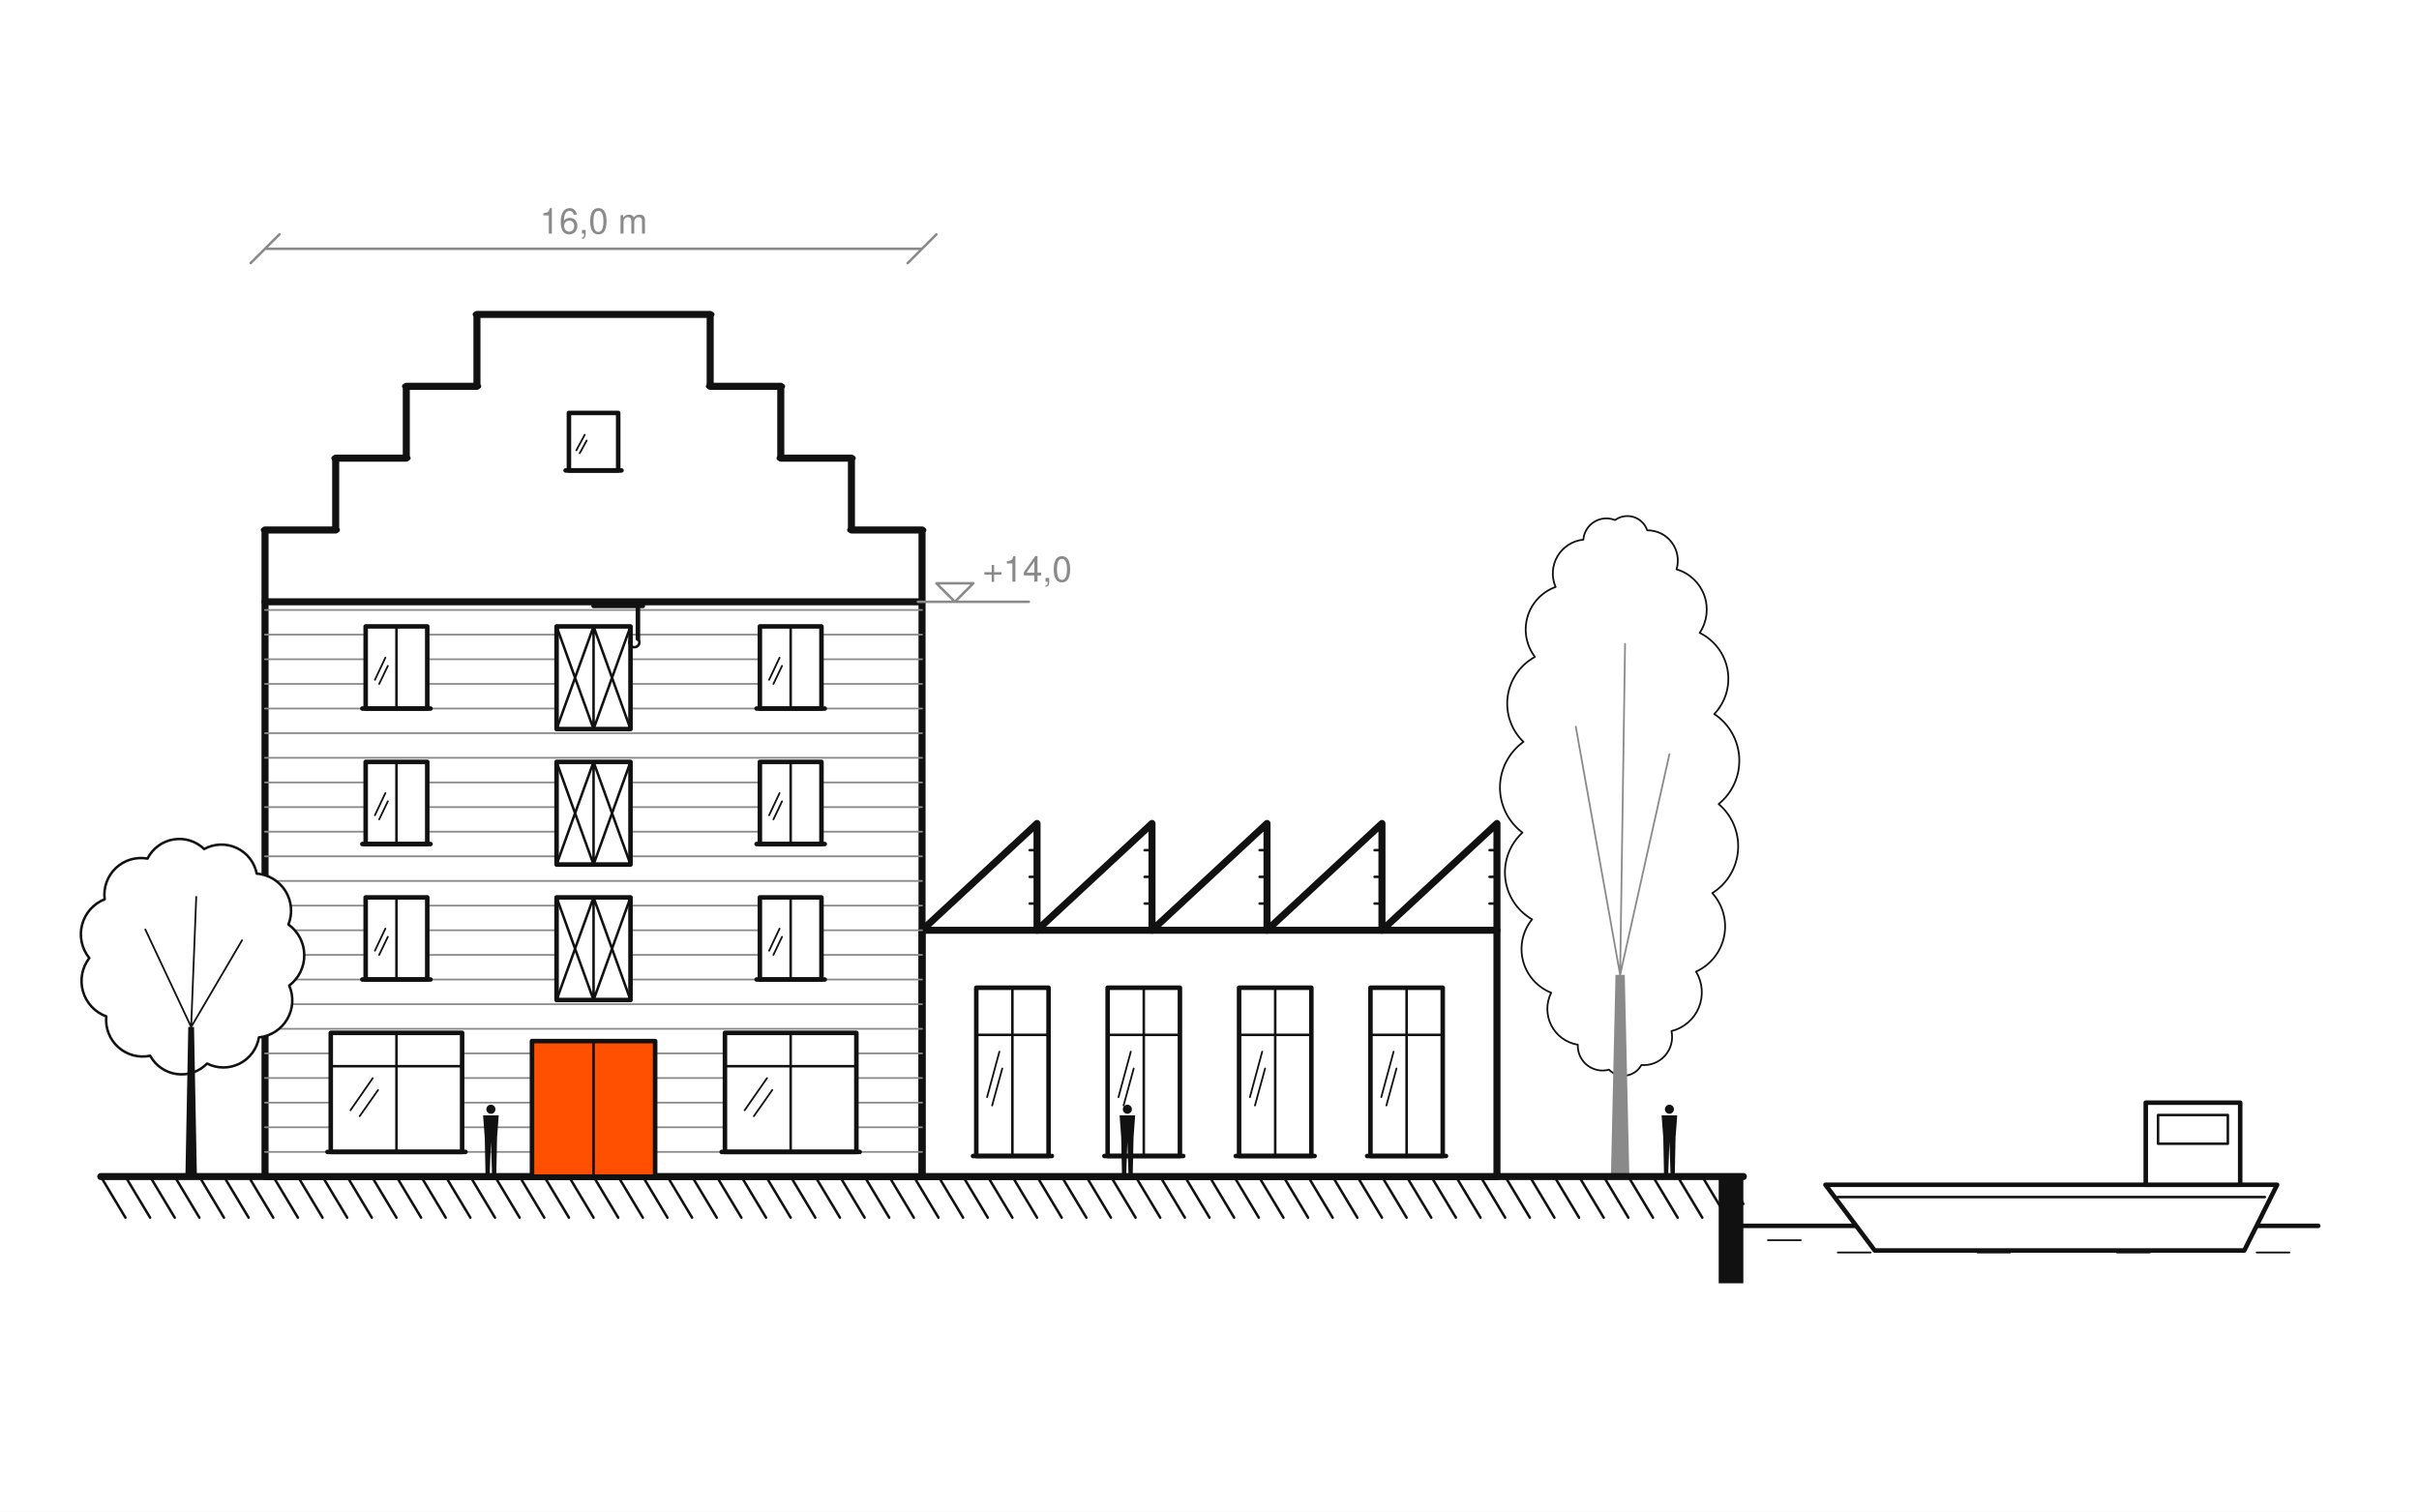
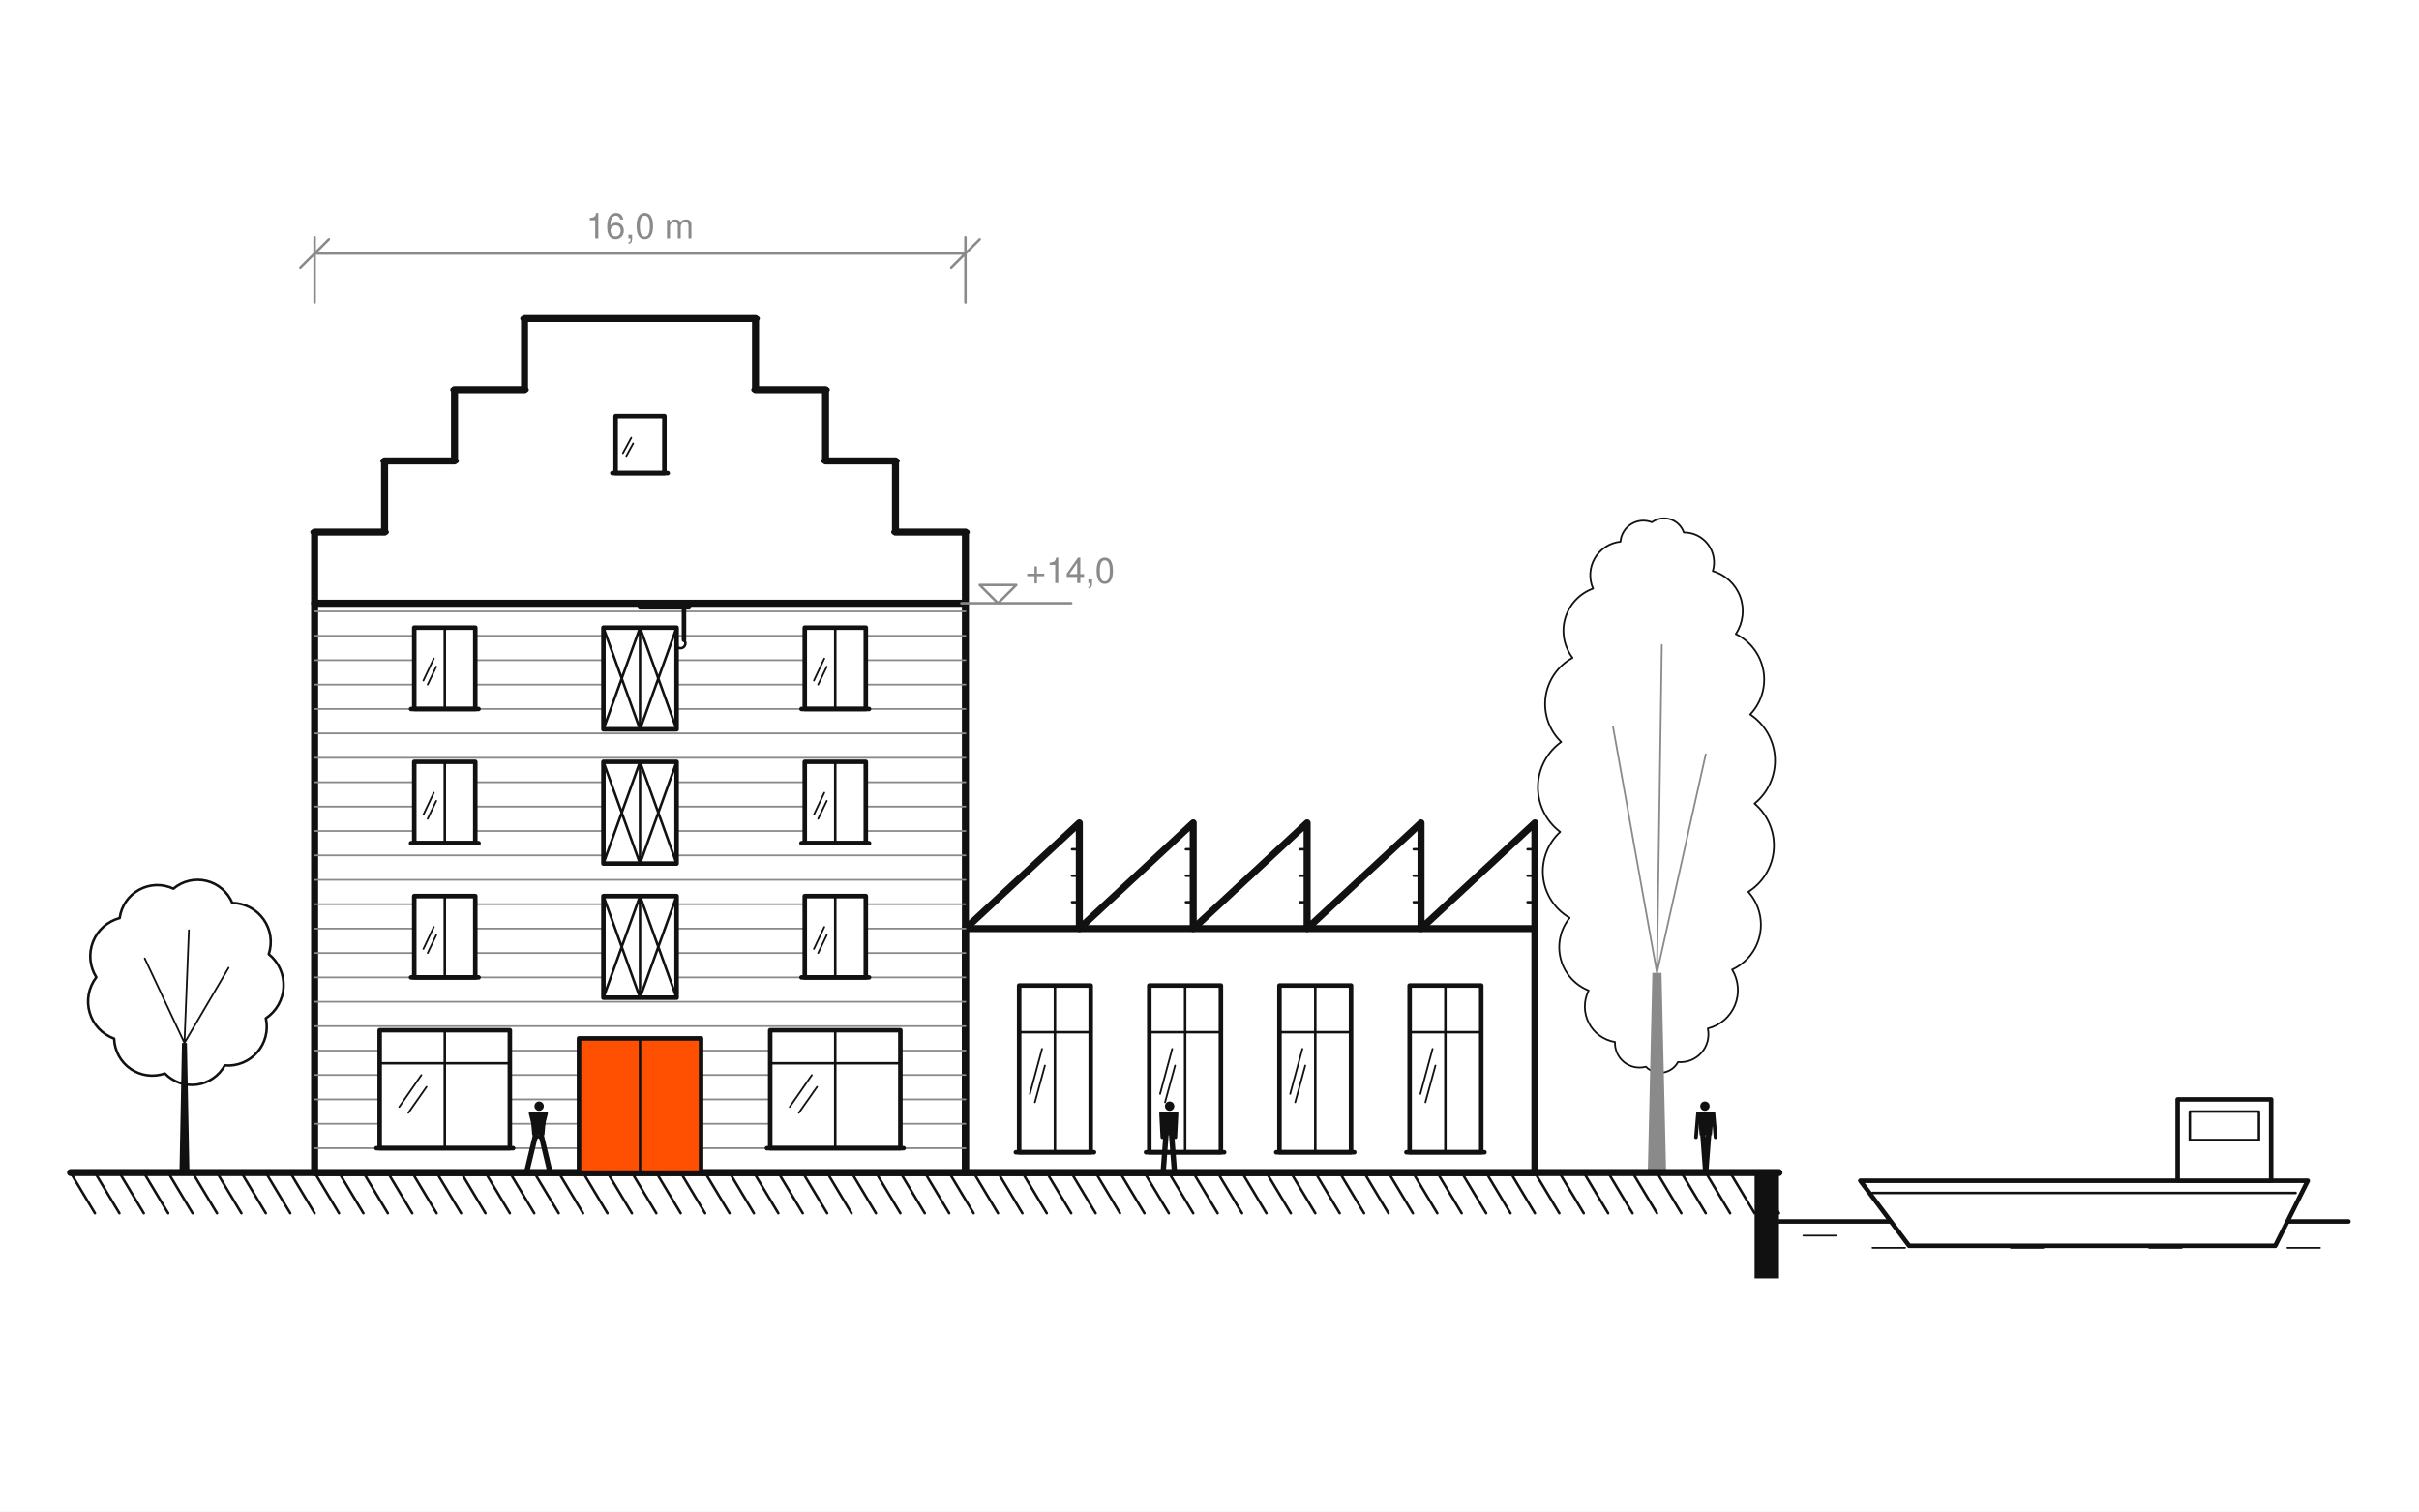
- <svg xmlns="http://www.w3.org/2000/svg" viewBox="0 0 480 300" width="480" height="300" role="img" aria-labelledby="pk-title pk-desc" data-kit="arch.mjs" data-scale="8.148" data-palette="{&quot;ink&quot;:&quot;#111111&quot;,&quot;paper&quot;:&quot;#ffffff&quot;,&quot;tint&quot;:&quot;#f3f3f3&quot;,&quot;mid&quot;:&quot;#8a8a8a&quot;,&quot;accent&quot;:&quot;#ff4f00&quot;}">
+ <svg xmlns="http://www.w3.org/2000/svg" viewBox="0 0 480 300" width="480" height="300" role="img" aria-labelledby="pk-title pk-desc" data-kit="arch.mjs" data-scale="8.071" data-palette="{&quot;ink&quot;:&quot;#111111&quot;,&quot;paper&quot;:&quot;#ffffff&quot;,&quot;tint&quot;:&quot;#f3f3f3&quot;,&quot;mid&quot;:&quot;#8a8a8a&quot;,&quot;accent&quot;:&quot;#ff4f00&quot;}">
  <rect width="480" height="300" fill="#ffffff" />
  <g data-layer="back">
-     <path d="M340.16 141.72A10.15 10.15 0 0 0 337.27 125.61A8.32 8.32 0 0 0 332.67 113A6.00 6.00 0 0 0 326.86 105.26A4.16 4.16 0 0 0 320.47 103.22A4.59 4.59 0 0 0 314.18 107.11A6.74 6.74 0 0 0 308.68 116.5A8.97 8.97 0 0 0 304.58 130.38A10.55 10.55 0 0 0 302.3 147.24A11.17 11.17 0 0 0 302.1 165.25A10.74 10.74 0 0 0 304.01 182.47A9.33 9.33 0 0 0 307.8 197.03A7.19 7.19 0 0 0 313.08 207.35A4.92 4.92 0 0 0 319.27 212.31A4.03 4.03 0 0 0 325.7 211.37A5.58 5.58 0 0 0 331.67 204.64A7.91 7.91 0 0 0 336.54 192.85A9.87 9.87 0 0 0 339.77 177.26A10.99 10.99 0 0 0 341.03 159.58A11.09 11.09 0 0 0 340.16 141.72Z" fill="none" stroke="#111111" stroke-width="0.35" stroke-linejoin="round" />
-     <path d="M319.65 233.52L320.56 193.49L322.4 193.49L323.31 233.52Z" fill="#8a8a8a" stroke="none" />
-     <path d="M321.48 193.49L312.68 144.21M321.48 193.49L331.26 149.69M321.48 193.49L322.46 127.79" fill="none" stroke="#8a8a8a" stroke-width="0.35" stroke-linecap="round" stroke-linejoin="round" />
+     <path d="M347.29 141.8A10.05 10.05 0 0 0 344.43 125.84A8.24 8.24 0 0 0 339.87 113.35A5.95 5.95 0 0 0 334.12 105.68A4.13 4.13 0 0 0 327.78 103.66A4.54 4.54 0 0 0 321.55 107.51A6.68 6.68 0 0 0 316.11 116.82A8.89 8.89 0 0 0 312.04 130.56A10.45 10.45 0 0 0 309.79 147.26A11.07 11.07 0 0 0 309.59 165.11A10.64 10.64 0 0 0 311.47 182.17A9.24 9.24 0 0 0 315.23 196.59A7.12 7.12 0 0 0 320.46 206.81A4.87 4.87 0 0 0 326.59 211.72A3.99 3.99 0 0 0 332.96 210.79A5.53 5.53 0 0 0 338.88 204.13A7.83 7.83 0 0 0 343.7 192.44A9.78 9.78 0 0 0 346.91 177.01A10.88 10.88 0 0 0 348.15 159.49A10.98 10.98 0 0 0 347.29 141.8Z" fill="none" stroke="#111111" stroke-width="0.35" stroke-linejoin="round" />
+     <path d="M326.97 232.73L327.88 193.09L329.69 193.09L330.6 232.73Z" fill="#8a8a8a" stroke="none" />
+     <path d="M328.79 193.09L320.07 144.27M328.79 193.09L338.47 149.69M328.79 193.09L329.75 128" fill="none" stroke="#8a8a8a" stroke-width="0.35" stroke-linecap="round" stroke-linejoin="round" />
  </g>
  <g data-layer="ground">
-     <path d="M20 233.52L345.93 233.52" fill="none" stroke="#111111" stroke-width="1.4" stroke-linecap="round" stroke-linejoin="round" />
-     <path d="M20 233.52L24.89 241.67M24.89 233.52L29.78 241.67M29.78 233.52L34.67 241.67M34.67 233.52L39.56 241.67M39.56 233.52L44.44 241.67M44.44 233.52L49.33 241.67M49.33 233.52L54.22 241.67M54.22 233.52L59.11 241.67M59.11 233.52L64 241.67M64 233.52L68.89 241.67M68.89 233.52L73.78 241.67M73.78 233.52L78.67 241.67M78.67 233.52L83.56 241.67M83.56 233.52L88.44 241.67M88.44 233.52L93.33 241.67M93.33 233.52L98.22 241.67M98.22 233.52L103.11 241.67M103.11 233.52L108 241.67M108 233.52L112.89 241.67M112.89 233.52L117.78 241.67M117.78 233.52L122.67 241.67M122.67 233.52L127.56 241.67M127.56 233.52L132.44 241.67M132.44 233.52L137.33 241.67M137.33 233.52L142.22 241.67M142.22 233.52L147.11 241.67M147.11 233.52L152 241.67M152 233.52L156.89 241.67M156.89 233.52L161.78 241.67M161.78 233.52L166.67 241.67M166.67 233.52L171.56 241.67M171.56 233.52L176.44 241.67M176.44 233.52L181.33 241.67M181.33 233.52L186.22 241.67M186.22 233.52L191.11 241.67M191.11 233.52L196 241.67M196 233.52L200.89 241.67M200.89 233.52L205.78 241.67M205.78 233.52L210.67 241.67M210.67 233.52L215.56 241.67M215.56 233.52L220.44 241.67M220.44 233.52L225.33 241.67M225.33 233.52L230.22 241.67M230.22 233.52L235.11 241.67M235.11 233.52L240 241.67M240 233.52L244.89 241.67M244.89 233.52L249.78 241.67M249.78 233.52L254.67 241.67M254.67 233.52L259.56 241.67M259.56 233.52L264.44 241.67M264.44 233.52L269.33 241.67M269.33 233.52L274.22 241.67M274.22 233.52L279.11 241.67M279.11 233.52L284 241.67M284 233.52L288.89 241.67M288.89 233.52L293.78 241.67M293.78 233.52L298.67 241.67M298.67 233.52L303.56 241.67M303.56 233.52L308.44 241.67M308.44 233.52L313.33 241.67M313.33 233.52L318.22 241.67M318.22 233.52L323.11 241.67M323.11 233.52L328 241.67M328 233.52L332.89 241.67M332.89 233.52L337.78 241.67M337.78 233.52L342.67 241.67M342.67 233.52L345.93 238.95" fill="none" stroke="#111111" stroke-width="0.5" stroke-linecap="round" stroke-linejoin="round" />
-     <path d="M345.93 243.3L460 243.3" fill="none" stroke="#111111" stroke-width="0.9" stroke-linecap="round" stroke-linejoin="round" />
-     <path d="M350.81 246.15L357.33 246.15M364.67 248.59L371.19 248.59M378.52 246.15L385.04 246.15M392.37 248.59L398.89 248.59M406.22 246.15L412.74 246.15M420.07 248.59L426.59 248.59M433.93 246.15L440.44 246.15M447.78 248.59L454.3 248.59" fill="none" stroke="#111111" stroke-width="0.35" stroke-linecap="round" stroke-linejoin="round" />
+     <path d="M14 232.73L353 232.73" fill="none" stroke="#111111" stroke-width="1.4" stroke-linecap="round" stroke-linejoin="round" />
+     <path d="M14 232.73L18.84 240.8M18.84 232.73L23.69 240.8M23.69 232.73L28.53 240.8M28.53 232.73L33.37 240.8M33.37 232.73L38.21 240.8M38.21 232.73L43.06 240.8M43.06 232.73L47.9 240.8M47.9 232.73L52.74 240.8M52.74 232.73L57.59 240.8M57.59 232.73L62.43 240.8M62.43 232.73L67.27 240.8M67.27 232.73L72.11 240.8M72.11 232.73L76.96 240.8M76.96 232.73L81.8 240.8M81.8 232.73L86.64 240.8M86.64 232.73L91.49 240.8M91.49 232.73L96.33 240.8M96.33 232.73L101.17 240.8M101.17 232.73L106.01 240.8M106.01 232.73L110.86 240.8M110.86 232.73L115.7 240.8M115.7 232.73L120.54 240.8M120.54 232.73L125.39 240.8M125.39 232.73L130.23 240.8M130.23 232.73L135.07 240.8M135.07 232.73L139.91 240.8M139.91 232.73L144.76 240.8M144.76 232.73L149.6 240.8M149.6 232.73L154.44 240.8M154.44 232.73L159.29 240.8M159.29 232.73L164.13 240.8M164.13 232.73L168.97 240.8M168.97 232.73L173.81 240.8M173.81 232.73L178.66 240.8M178.66 232.73L183.5 240.8M183.5 232.73L188.34 240.8M188.34 232.73L193.19 240.8M193.19 232.73L198.03 240.8M198.03 232.73L202.87 240.8M202.87 232.73L207.71 240.8M207.71 232.73L212.56 240.8M212.56 232.73L217.4 240.8M217.4 232.73L222.24 240.8M222.24 232.73L227.09 240.8M227.09 232.73L231.93 240.8M231.93 232.73L236.77 240.8M236.77 232.73L241.61 240.8M241.61 232.73L246.46 240.8M246.46 232.73L251.3 240.8M251.3 232.73L256.14 240.8M256.14 232.73L260.99 240.8M260.99 232.73L265.83 240.8M265.83 232.73L270.67 240.8M270.67 232.73L275.51 240.8M275.51 232.73L280.36 240.8M280.36 232.73L285.2 240.8M285.2 232.73L290.04 240.8M290.04 232.73L294.89 240.8M294.89 232.73L299.73 240.8M299.73 232.73L304.57 240.8M304.57 232.73L309.41 240.8M309.41 232.73L314.26 240.8M314.26 232.73L319.1 240.8M319.1 232.73L323.94 240.8M323.94 232.73L328.79 240.8M328.79 232.73L333.63 240.8M333.63 232.73L338.47 240.8M338.47 232.73L343.31 240.8M343.31 232.73L348.16 240.8M348.16 232.73L353 240.8" fill="none" stroke="#111111" stroke-width="0.5" stroke-linecap="round" stroke-linejoin="round" />
+     <path d="M353 242.42L466 242.42" fill="none" stroke="#111111" stroke-width="0.9" stroke-linecap="round" stroke-linejoin="round" />
+     <path d="M357.84 245.24L364.3 245.24M371.56 247.66L378.02 247.66M385.29 245.24L391.74 245.24M399.01 247.66L405.46 247.66M412.73 245.24L419.19 245.24M426.45 247.66L432.91 247.66M440.17 245.24L446.63 245.24M453.89 247.66L460.35 247.66" fill="none" stroke="#111111" stroke-width="0.35" stroke-linecap="round" stroke-linejoin="round" />
  </g>
  <g data-layer="fill">
-     <path d="M182.96 233.52H297.04V184.63H182.96Z" fill="#ffffff" stroke="none" />
-     <path d="M182.96 184.63L205.78 163.44V184.63L228.59 163.44V184.63L251.41 163.44V184.63L274.22 163.44V184.63L297.04 163.44V184.63Z" fill="#ffffff" stroke="none" />
-     <path d="M52.59 233.52H182.96V119.44H52.59Z" fill="#ffffff" stroke="none" />
-     <path d="M52.59 119.44V105.19H66.61V90.93H80.62V76.67H94.64V62.41H108.65H126.9H140.92V76.67H154.93V90.93H168.95V105.19H182.96V119.44Z" fill="#ffffff" stroke="none" />
+     <path d="M191.57 232.73H304.57V184.3H191.57Z" fill="#ffffff" stroke="none" />
+     <path d="M191.57 184.3L214.17 163.32V184.3L236.77 163.32V184.3L259.37 163.32V184.3L281.97 163.32V184.3L304.57 163.32V184.3Z" fill="#ffffff" stroke="none" />
+     <path d="M62.43 232.73H191.57V119.73H62.43Z" fill="#ffffff" stroke="none" />
+     <path d="M62.43 119.73V105.61H76.31V91.48H90.19V77.36H104.08V63.23H117.96H136.04H149.92V77.36H163.81V91.48H177.69V105.61H191.57V119.73Z" fill="#ffffff" stroke="none" />
  </g>
  <g data-layer="lines">
-     <path d="M341.04 254.7H345.93V233.52H341.04Z" fill="#111111" stroke="none" />
-     <path d="M182.96 233.52H297.04V184.63H182.96Z" fill="none" stroke="#111111" stroke-width="1.4" stroke-linecap="round" stroke-linejoin="round" />
-     <path d="M182.96 184.63L205.78 163.44V184.63L228.59 163.44V184.63L251.41 163.44V184.63L274.22 163.44V184.63L297.04 163.44V184.63" fill="none" stroke="#111111" stroke-width="1.4" stroke-linecap="round" stroke-linejoin="round" />
-     <path d="M52.59 233.52H182.96V119.44H52.59Z" fill="none" stroke="#111111" stroke-width="1.4" stroke-linecap="round" stroke-linejoin="round" />
-     <path d="M52.59 119.44V105.19H66.61V90.93H80.62V76.67H94.64V62.41H108.65H126.9H140.92V76.67H154.93V90.93H168.95V105.19H182.96V119.44" fill="none" stroke="#111111" stroke-width="1.4" stroke-linecap="round" stroke-linejoin="round" />
-     <path d="M362.22 235.15H451.85L445.33 248.19H372Z" fill="#ffffff" stroke="none" />
-     <path d="M362.22 235.15H451.85L445.33 248.19H372Z" fill="none" stroke="#111111" stroke-width="0.9" stroke-linecap="round" stroke-linejoin="round" />
-     <path d="M425.78 235.15H444.52V218.85H425.78Z" fill="#ffffff" stroke="none" />
-     <path d="M425.78 235.15H444.52V218.85H425.78Z" fill="none" stroke="#111111" stroke-width="0.9" stroke-linecap="round" stroke-linejoin="round" />
+     <path d="M348.16 253.72H353V232.73H348.16Z" fill="#111111" stroke="none" />
+     <path d="M191.57 232.73H304.57V184.3H191.57Z" fill="none" stroke="#111111" stroke-width="1.4" stroke-linecap="round" stroke-linejoin="round" />
+     <path d="M191.57 184.3L214.17 163.32V184.3L236.77 163.32V184.3L259.37 163.32V184.3L281.97 163.32V184.3L304.57 163.32V184.3" fill="none" stroke="#111111" stroke-width="1.4" stroke-linecap="round" stroke-linejoin="round" />
+     <path d="M62.43 232.73H191.57V119.73H62.43Z" fill="none" stroke="#111111" stroke-width="1.4" stroke-linecap="round" stroke-linejoin="round" />
+     <path d="M62.43 119.73V105.61H76.31V91.48H90.19V77.36H104.08V63.23H117.96H136.04H149.92V77.36H163.81V91.48H177.69V105.61H191.57V119.73" fill="none" stroke="#111111" stroke-width="1.4" stroke-linecap="round" stroke-linejoin="round" />
+     <path d="M369.14 234.35H457.93L451.47 247.26H378.83Z" fill="#ffffff" stroke="none" />
+     <path d="M369.14 234.35H457.93L451.47 247.26H378.83Z" fill="none" stroke="#111111" stroke-width="0.9" stroke-linecap="round" stroke-linejoin="round" />
+     <path d="M432.1 234.35H450.66V218.2H432.1Z" fill="#ffffff" stroke="none" />
+     <path d="M432.1 234.35H450.66V218.2H432.1Z" fill="none" stroke="#111111" stroke-width="0.9" stroke-linecap="round" stroke-linejoin="round" />
  </g>
  <g data-layer="detail">
-     <path d="M205.78 179.33L204.31 179.33M205.78 174.04L204.31 174.04M205.78 168.74L204.31 168.74M228.59 179.33L227.13 179.33M228.59 174.04L227.13 174.04M228.59 168.74L227.13 168.74M251.41 179.33L249.94 179.33M251.41 174.04L249.94 174.04M251.41 168.74L249.94 168.74M274.22 179.33L272.76 179.33M274.22 174.04L272.76 174.04M274.22 168.74L272.76 168.74M297.04 179.33L295.57 179.33M297.04 174.04L295.57 174.04M297.04 168.74L295.57 168.74" fill="none" stroke="#111111" stroke-width="0.5" stroke-linecap="round" stroke-linejoin="round" />
-     <path d="M52.19 105.19L67.01 105.19M168.54 105.19L183.37 105.19M66.2 90.93L81.03 90.93M154.53 90.93L169.36 90.93M80.21 76.67L95.04 76.67M140.51 76.67L155.34 76.67M94.23 62.41L109.06 62.41M126.5 62.41L141.33 62.41" fill="none" stroke="#111111" stroke-width="0.9" stroke-linecap="round" stroke-linejoin="round" />
-     <path d="M52.59 228.63L182.96 228.63M52.59 223.74L182.96 223.74M52.59 218.85L182.96 218.85M52.59 213.96L182.96 213.96M52.59 209.07L182.96 209.07M52.59 204.19L182.96 204.19M52.59 199.3L182.96 199.3M52.59 194.41L182.96 194.41M52.59 189.52L182.96 189.52M52.59 184.63L182.96 184.63M52.59 179.74L182.96 179.74M52.59 174.85L182.96 174.85M52.59 169.96L182.96 169.96M52.59 165.07L182.96 165.07M52.59 160.19L182.96 160.19M52.59 155.3L182.96 155.3M52.59 150.41L182.96 150.41M52.59 145.52L182.96 145.52M52.59 140.63L182.96 140.63M52.59 135.74L182.96 135.74M52.59 130.85L182.96 130.85M52.59 125.96L182.96 125.96M52.59 121.07L182.96 121.07" fill="none" stroke="#8a8a8a" stroke-width="0.35" stroke-linecap="round" stroke-linejoin="round" />
-     <path d="M110.44 198.48H125.11V178.11H110.44Z" fill="#ffffff" stroke="none" />
-     <path d="M110.44 198.48H125.11V178.11H110.44Z" fill="none" stroke="#111111" stroke-width="0.9" stroke-linecap="round" stroke-linejoin="round" />
-     <path d="M117.78 198.48L117.78 178.11M110.44 198.48L117.78 178.11M117.78 198.48L110.44 178.11M117.78 198.48L125.11 178.11M125.11 198.48L117.78 178.11" fill="none" stroke="#111111" stroke-width="0.5" stroke-linecap="round" stroke-linejoin="round" />
-     <path d="M72.56 194.41H84.78V178.11H72.56Z" fill="#ffffff" stroke="none" />
-     <path d="M72.56 194.41H84.78V178.11H72.56Z" fill="none" stroke="#111111" stroke-width="0.9" stroke-linecap="round" stroke-linejoin="round" />
-     <path d="M78.67 194.41L78.67 178.11" fill="none" stroke="#111111" stroke-width="0.5" stroke-linecap="round" stroke-linejoin="round" />
-     <path d="M74.39 188.7L76.47 184.3M75.24 189.52L76.96 185.93" fill="none" stroke="#111111" stroke-width="0.35" stroke-linecap="round" stroke-linejoin="round" />
-     <path d="M71.9 194.41L85.43 194.41" fill="none" stroke="#111111" stroke-width="0.9" stroke-linecap="round" stroke-linejoin="round" />
-     <path d="M150.78 194.41H163V178.11H150.78Z" fill="#ffffff" stroke="none" />
-     <path d="M150.78 194.41H163V178.11H150.78Z" fill="none" stroke="#111111" stroke-width="0.9" stroke-linecap="round" stroke-linejoin="round" />
-     <path d="M156.89 194.41L156.89 178.11" fill="none" stroke="#111111" stroke-width="0.5" stroke-linecap="round" stroke-linejoin="round" />
-     <path d="M152.61 188.7L154.69 184.3M153.47 189.52L155.18 185.93" fill="none" stroke="#111111" stroke-width="0.35" stroke-linecap="round" stroke-linejoin="round" />
-     <path d="M150.13 194.41L163.65 194.41" fill="none" stroke="#111111" stroke-width="0.9" stroke-linecap="round" stroke-linejoin="round" />
-     <path d="M110.44 171.59H125.11V151.22H110.44Z" fill="#ffffff" stroke="none" />
-     <path d="M110.44 171.59H125.11V151.22H110.44Z" fill="none" stroke="#111111" stroke-width="0.9" stroke-linecap="round" stroke-linejoin="round" />
-     <path d="M117.78 171.59L117.78 151.22M110.44 171.59L117.78 151.22M117.78 171.59L110.44 151.22M117.78 171.59L125.11 151.22M125.11 171.59L117.78 151.22" fill="none" stroke="#111111" stroke-width="0.5" stroke-linecap="round" stroke-linejoin="round" />
-     <path d="M72.56 167.52H84.78V151.22H72.56Z" fill="#ffffff" stroke="none" />
-     <path d="M72.56 167.52H84.78V151.22H72.56Z" fill="none" stroke="#111111" stroke-width="0.9" stroke-linecap="round" stroke-linejoin="round" />
-     <path d="M78.67 167.52L78.67 151.22" fill="none" stroke="#111111" stroke-width="0.5" stroke-linecap="round" stroke-linejoin="round" />
-     <path d="M74.39 161.81L76.47 157.41M75.24 162.63L76.96 159.04" fill="none" stroke="#111111" stroke-width="0.35" stroke-linecap="round" stroke-linejoin="round" />
-     <path d="M71.9 167.52L85.43 167.52" fill="none" stroke="#111111" stroke-width="0.9" stroke-linecap="round" stroke-linejoin="round" />
-     <path d="M150.78 167.52H163V151.22H150.78Z" fill="#ffffff" stroke="none" />
-     <path d="M150.78 167.52H163V151.22H150.78Z" fill="none" stroke="#111111" stroke-width="0.9" stroke-linecap="round" stroke-linejoin="round" />
-     <path d="M156.89 167.52L156.89 151.22" fill="none" stroke="#111111" stroke-width="0.5" stroke-linecap="round" stroke-linejoin="round" />
-     <path d="M152.61 161.81L154.69 157.41M153.47 162.63L155.18 159.04" fill="none" stroke="#111111" stroke-width="0.35" stroke-linecap="round" stroke-linejoin="round" />
-     <path d="M150.13 167.52L163.65 167.52" fill="none" stroke="#111111" stroke-width="0.9" stroke-linecap="round" stroke-linejoin="round" />
-     <path d="M110.44 144.7H125.11V124.33H110.44Z" fill="#ffffff" stroke="none" />
-     <path d="M110.44 144.7H125.11V124.33H110.44Z" fill="none" stroke="#111111" stroke-width="0.9" stroke-linecap="round" stroke-linejoin="round" />
-     <path d="M117.78 144.7L117.78 124.33M110.44 144.7L117.78 124.33M117.78 144.7L110.44 124.33M117.78 144.7L125.11 124.33M125.11 144.7L117.78 124.33" fill="none" stroke="#111111" stroke-width="0.5" stroke-linecap="round" stroke-linejoin="round" />
-     <path d="M72.56 140.63H84.78V124.33H72.56Z" fill="#ffffff" stroke="none" />
-     <path d="M72.56 140.63H84.78V124.33H72.56Z" fill="none" stroke="#111111" stroke-width="0.9" stroke-linecap="round" stroke-linejoin="round" />
-     <path d="M78.67 140.63L78.67 124.33" fill="none" stroke="#111111" stroke-width="0.5" stroke-linecap="round" stroke-linejoin="round" />
-     <path d="M74.39 134.93L76.47 130.53M75.24 135.74L76.96 132.16" fill="none" stroke="#111111" stroke-width="0.35" stroke-linecap="round" stroke-linejoin="round" />
-     <path d="M71.9 140.63L85.43 140.63" fill="none" stroke="#111111" stroke-width="0.9" stroke-linecap="round" stroke-linejoin="round" />
-     <path d="M150.78 140.63H163V124.33H150.78Z" fill="#ffffff" stroke="none" />
-     <path d="M150.78 140.63H163V124.33H150.78Z" fill="none" stroke="#111111" stroke-width="0.9" stroke-linecap="round" stroke-linejoin="round" />
-     <path d="M156.89 140.63L156.89 124.33" fill="none" stroke="#111111" stroke-width="0.5" stroke-linecap="round" stroke-linejoin="round" />
-     <path d="M152.61 134.93L154.69 130.53M153.47 135.74L155.18 132.16" fill="none" stroke="#111111" stroke-width="0.35" stroke-linecap="round" stroke-linejoin="round" />
-     <path d="M150.13 140.63L163.65 140.63" fill="none" stroke="#111111" stroke-width="0.9" stroke-linecap="round" stroke-linejoin="round" />
-     <path d="M117.78 120.26L127.56 120.26M126.58 120.26L126.58 126.78" fill="none" stroke="#111111" stroke-width="0.9" stroke-linecap="round" stroke-linejoin="round" />
-     <path d="M126.58 126.78a0.98 0.98 0 1 1 -1.63 0.41" fill="none" stroke="#111111" stroke-width="0.5" stroke-linecap="round" stroke-linejoin="round" />
-     <path d="M112.89 93.37H122.67V81.96H112.89Z" fill="#ffffff" stroke="none" />
-     <path d="M112.89 93.37H122.67V81.96H112.89Z" fill="none" stroke="#111111" stroke-width="0.9" stroke-linecap="round" stroke-linejoin="round" />
-     <path d="M114.36 89.38L116.02 86.3M115.04 89.95L116.41 87.44" fill="none" stroke="#111111" stroke-width="0.35" stroke-linecap="round" stroke-linejoin="round" />
-     <path d="M112.24 93.37L123.32 93.37" fill="none" stroke="#111111" stroke-width="0.9" stroke-linecap="round" stroke-linejoin="round" />
-     <path d="M105.56 233.52H130V206.63H105.56Z" fill="#ff4f00" stroke="none" />
-     <path d="M105.56 233.52H130V206.63H105.56Z" fill="none" stroke="#111111" stroke-width="0.9" stroke-linecap="round" stroke-linejoin="round" />
-     <path d="M117.78 233.52L117.78 206.63" fill="none" stroke="#111111" stroke-width="0.5" stroke-linecap="round" stroke-linejoin="round" />
-     <path d="M65.63 228.63H91.7V205H65.63Z" fill="#ffffff" stroke="none" />
-     <path d="M65.63 228.63H91.7V205H65.63Z" fill="none" stroke="#111111" stroke-width="0.9" stroke-linecap="round" stroke-linejoin="round" />
-     <path d="M78.67 228.63L78.67 205M65.63 211.62L91.7 211.62" fill="none" stroke="#111111" stroke-width="0.5" stroke-linecap="round" stroke-linejoin="round" />
-     <path d="M69.54 220.36L73.97 213.98M71.37 221.54L75.02 216.34" fill="none" stroke="#111111" stroke-width="0.35" stroke-linecap="round" stroke-linejoin="round" />
-     <path d="M64.98 228.63L92.36 228.63" fill="none" stroke="#111111" stroke-width="0.9" stroke-linecap="round" stroke-linejoin="round" />
-     <path d="M143.85 228.63H169.93V205H143.85Z" fill="#ffffff" stroke="none" />
-     <path d="M143.85 228.63H169.93V205H143.85Z" fill="none" stroke="#111111" stroke-width="0.9" stroke-linecap="round" stroke-linejoin="round" />
-     <path d="M156.89 228.63L156.89 205M143.85 211.62L169.93 211.62" fill="none" stroke="#111111" stroke-width="0.5" stroke-linecap="round" stroke-linejoin="round" />
-     <path d="M147.76 220.36L152.2 213.98M149.59 221.54L153.24 216.34" fill="none" stroke="#111111" stroke-width="0.35" stroke-linecap="round" stroke-linejoin="round" />
-     <path d="M143.2 228.63L170.58 228.63" fill="none" stroke="#111111" stroke-width="0.9" stroke-linecap="round" stroke-linejoin="round" />
-     <path d="M193.72 229.44H208.06V196.04H193.72Z" fill="#ffffff" stroke="none" />
-     <path d="M193.72 229.44H208.06V196.04H193.72Z" fill="none" stroke="#111111" stroke-width="0.9" stroke-linecap="round" stroke-linejoin="round" />
-     <path d="M200.89 229.44L200.89 196.04M193.72 205.39L208.06 205.39" fill="none" stroke="#111111" stroke-width="0.5" stroke-linecap="round" stroke-linejoin="round" />
-     <path d="M195.87 217.75L198.31 208.73M196.87 219.42L198.88 212.07" fill="none" stroke="#111111" stroke-width="0.35" stroke-linecap="round" stroke-linejoin="round" />
-     <path d="M193.07 229.44L208.71 229.44" fill="none" stroke="#111111" stroke-width="0.9" stroke-linecap="round" stroke-linejoin="round" />
-     <path d="M219.79 229.44H234.13V196.04H219.79Z" fill="#ffffff" stroke="none" />
-     <path d="M219.79 229.44H234.13V196.04H219.79Z" fill="none" stroke="#111111" stroke-width="0.9" stroke-linecap="round" stroke-linejoin="round" />
-     <path d="M226.96 229.44L226.96 196.04M219.79 205.39L234.13 205.39" fill="none" stroke="#111111" stroke-width="0.5" stroke-linecap="round" stroke-linejoin="round" />
-     <path d="M221.94 217.75L224.38 208.73M222.95 219.42L224.96 212.07" fill="none" stroke="#111111" stroke-width="0.35" stroke-linecap="round" stroke-linejoin="round" />
-     <path d="M219.14 229.44L234.79 229.44" fill="none" stroke="#111111" stroke-width="0.9" stroke-linecap="round" stroke-linejoin="round" />
-     <path d="M245.87 229.44H260.21V196.04H245.87Z" fill="#ffffff" stroke="none" />
-     <path d="M245.87 229.44H260.21V196.04H245.87Z" fill="none" stroke="#111111" stroke-width="0.9" stroke-linecap="round" stroke-linejoin="round" />
-     <path d="M253.04 229.44L253.04 196.04M245.87 205.39L260.21 205.39" fill="none" stroke="#111111" stroke-width="0.5" stroke-linecap="round" stroke-linejoin="round" />
-     <path d="M248.02 217.75L250.46 208.73M249.02 219.42L251.03 212.07" fill="none" stroke="#111111" stroke-width="0.35" stroke-linecap="round" stroke-linejoin="round" />
-     <path d="M245.21 229.44L260.86 229.44" fill="none" stroke="#111111" stroke-width="0.9" stroke-linecap="round" stroke-linejoin="round" />
-     <path d="M271.94 229.44H286.28V196.04H271.94Z" fill="#ffffff" stroke="none" />
-     <path d="M271.94 229.44H286.28V196.04H271.94Z" fill="none" stroke="#111111" stroke-width="0.9" stroke-linecap="round" stroke-linejoin="round" />
-     <path d="M279.11 229.44L279.11 196.04M271.94 205.39L286.28 205.39" fill="none" stroke="#111111" stroke-width="0.5" stroke-linecap="round" stroke-linejoin="round" />
-     <path d="M274.09 217.75L276.53 208.73M275.1 219.42L277.1 212.07" fill="none" stroke="#111111" stroke-width="0.35" stroke-linecap="round" stroke-linejoin="round" />
-     <path d="M271.29 229.44L286.93 229.44" fill="none" stroke="#111111" stroke-width="0.9" stroke-linecap="round" stroke-linejoin="round" />
-     <path d="M364.67 237.59L449.41 237.59" fill="none" stroke="#111111" stroke-width="0.5" stroke-linecap="round" stroke-linejoin="round" />
-     <path d="M428.22 227H442.07V221.3H428.22Z" fill="none" stroke="#111111" stroke-width="0.5" stroke-linecap="round" stroke-linejoin="round" />
+     <path d="M214.17 179.06L212.72 179.06M214.17 173.81L212.72 173.81M214.17 168.56L212.72 168.56M236.77 179.06L235.32 179.06M236.77 173.81L235.32 173.81M236.77 168.56L235.32 168.56M259.37 179.06L257.92 179.06M259.37 173.81L257.92 173.81M259.37 168.56L257.92 168.56M281.97 179.06L280.52 179.06M281.97 173.81L280.52 173.81M281.97 168.56L280.52 168.56M304.57 179.06L303.12 179.06M304.57 173.81L303.12 173.81M304.57 168.56L303.12 168.56" fill="none" stroke="#111111" stroke-width="0.5" stroke-linecap="round" stroke-linejoin="round" />
+     <path d="M62.02 105.61L76.72 105.61M177.28 105.61L191.98 105.61M75.91 91.48L90.6 91.48M163.4 91.48L178.09 91.48M89.79 77.36L104.48 77.36M149.52 77.36L164.21 77.36M103.67 63.23L118.36 63.23M135.64 63.23L150.33 63.23" fill="none" stroke="#111111" stroke-width="0.9" stroke-linecap="round" stroke-linejoin="round" />
+     <path d="M62.43 227.89L191.57 227.89M62.43 223.05L191.57 223.05M62.43 218.2L191.57 218.2M62.43 213.36L191.57 213.36M62.43 208.52L191.57 208.52M62.43 203.67L191.57 203.67M62.43 198.83L191.57 198.83M62.43 193.99L191.57 193.99M62.43 189.15L191.57 189.15M62.43 184.3L191.57 184.3M62.43 179.46L191.57 179.46M62.43 174.62L191.57 174.62M62.43 169.77L191.57 169.77M62.43 164.93L191.57 164.93M62.43 160.09L191.57 160.09M62.43 155.25L191.57 155.25M62.43 150.4L191.57 150.4M62.43 145.56L191.57 145.56M62.43 140.72L191.57 140.72M62.43 135.88L191.57 135.88M62.43 131.03L191.57 131.03M62.43 126.19L191.57 126.19M62.43 121.35L191.57 121.35" fill="none" stroke="#8a8a8a" stroke-width="0.35" stroke-linecap="round" stroke-linejoin="round" />
+     <path d="M119.74 198.02H134.26V177.85H119.74Z" fill="#ffffff" stroke="none" />
+     <path d="M119.74 198.02H134.26V177.85H119.74Z" fill="none" stroke="#111111" stroke-width="0.9" stroke-linecap="round" stroke-linejoin="round" />
+     <path d="M127 198.02L127 177.85M119.74 198.02L127 177.85M127 198.02L119.74 177.85M127 198.02L134.26 177.85M134.26 198.02L127 177.85" fill="none" stroke="#111111" stroke-width="0.5" stroke-linecap="round" stroke-linejoin="round" />
+     <path d="M82.2 193.99H94.31V177.85H82.2Z" fill="#ffffff" stroke="none" />
+     <path d="M82.2 193.99H94.31V177.85H82.2Z" fill="none" stroke="#111111" stroke-width="0.9" stroke-linecap="round" stroke-linejoin="round" />
+     <path d="M88.26 193.99L88.26 177.85" fill="none" stroke="#111111" stroke-width="0.5" stroke-linecap="round" stroke-linejoin="round" />
+     <path d="M84.02 188.34L86.08 183.98M84.87 189.15L86.56 185.59" fill="none" stroke="#111111" stroke-width="0.35" stroke-linecap="round" stroke-linejoin="round" />
+     <path d="M81.56 193.99L94.96 193.99" fill="none" stroke="#111111" stroke-width="0.9" stroke-linecap="round" stroke-linejoin="round" />
+     <path d="M159.69 193.99H171.8V177.85H159.69Z" fill="#ffffff" stroke="none" />
+     <path d="M159.69 193.99H171.8V177.85H159.69Z" fill="none" stroke="#111111" stroke-width="0.9" stroke-linecap="round" stroke-linejoin="round" />
+     <path d="M165.74 193.99L165.74 177.85" fill="none" stroke="#111111" stroke-width="0.5" stroke-linecap="round" stroke-linejoin="round" />
+     <path d="M161.51 188.34L163.56 183.98M162.35 189.15L164.05 185.59" fill="none" stroke="#111111" stroke-width="0.35" stroke-linecap="round" stroke-linejoin="round" />
+     <path d="M159.04 193.99L172.44 193.99" fill="none" stroke="#111111" stroke-width="0.9" stroke-linecap="round" stroke-linejoin="round" />
+     <path d="M119.74 171.39H134.26V151.21H119.74Z" fill="#ffffff" stroke="none" />
+     <path d="M119.74 171.39H134.26V151.21H119.74Z" fill="none" stroke="#111111" stroke-width="0.9" stroke-linecap="round" stroke-linejoin="round" />
+     <path d="M127 171.39L127 151.21M119.74 171.39L127 151.21M127 171.39L119.74 151.21M127 171.39L134.26 151.21M134.26 171.39L127 151.21" fill="none" stroke="#111111" stroke-width="0.5" stroke-linecap="round" stroke-linejoin="round" />
+     <path d="M82.2 167.35H94.31V151.21H82.2Z" fill="#ffffff" stroke="none" />
+     <path d="M82.2 167.35H94.31V151.21H82.2Z" fill="none" stroke="#111111" stroke-width="0.9" stroke-linecap="round" stroke-linejoin="round" />
+     <path d="M88.26 167.35L88.26 151.21" fill="none" stroke="#111111" stroke-width="0.5" stroke-linecap="round" stroke-linejoin="round" />
+     <path d="M84.02 161.7L86.08 157.34M84.87 162.51L86.56 158.96" fill="none" stroke="#111111" stroke-width="0.35" stroke-linecap="round" stroke-linejoin="round" />
+     <path d="M81.56 167.35L94.96 167.35" fill="none" stroke="#111111" stroke-width="0.9" stroke-linecap="round" stroke-linejoin="round" />
+     <path d="M159.69 167.35H171.8V151.21H159.69Z" fill="#ffffff" stroke="none" />
+     <path d="M159.69 167.35H171.8V151.21H159.69Z" fill="none" stroke="#111111" stroke-width="0.9" stroke-linecap="round" stroke-linejoin="round" />
+     <path d="M165.74 167.35L165.74 151.21" fill="none" stroke="#111111" stroke-width="0.5" stroke-linecap="round" stroke-linejoin="round" />
+     <path d="M161.51 161.7L163.56 157.34M162.35 162.51L164.05 158.96" fill="none" stroke="#111111" stroke-width="0.35" stroke-linecap="round" stroke-linejoin="round" />
+     <path d="M159.04 167.35L172.44 167.35" fill="none" stroke="#111111" stroke-width="0.9" stroke-linecap="round" stroke-linejoin="round" />
+     <path d="M119.74 144.75H134.26V124.57H119.74Z" fill="#ffffff" stroke="none" />
+     <path d="M119.74 144.75H134.26V124.57H119.74Z" fill="none" stroke="#111111" stroke-width="0.9" stroke-linecap="round" stroke-linejoin="round" />
+     <path d="M127 144.75L127 124.57M119.74 144.75L127 124.57M127 144.75L119.74 124.57M127 144.75L134.26 124.57M134.26 144.75L127 124.57" fill="none" stroke="#111111" stroke-width="0.5" stroke-linecap="round" stroke-linejoin="round" />
+     <path d="M82.2 140.72H94.31V124.57H82.2Z" fill="#ffffff" stroke="none" />
+     <path d="M82.2 140.72H94.31V124.57H82.2Z" fill="none" stroke="#111111" stroke-width="0.9" stroke-linecap="round" stroke-linejoin="round" />
+     <path d="M88.26 140.72L88.26 124.57" fill="none" stroke="#111111" stroke-width="0.5" stroke-linecap="round" stroke-linejoin="round" />
+     <path d="M84.02 135.07L86.08 130.71M84.87 135.87L86.56 132.32" fill="none" stroke="#111111" stroke-width="0.35" stroke-linecap="round" stroke-linejoin="round" />
+     <path d="M81.56 140.72L94.96 140.72" fill="none" stroke="#111111" stroke-width="0.9" stroke-linecap="round" stroke-linejoin="round" />
+     <path d="M159.69 140.72H171.8V124.57H159.69Z" fill="#ffffff" stroke="none" />
+     <path d="M159.69 140.72H171.8V124.57H159.69Z" fill="none" stroke="#111111" stroke-width="0.9" stroke-linecap="round" stroke-linejoin="round" />
+     <path d="M165.74 140.72L165.74 124.57" fill="none" stroke="#111111" stroke-width="0.5" stroke-linecap="round" stroke-linejoin="round" />
+     <path d="M161.51 135.07L163.56 130.71M162.35 135.87L164.05 132.32" fill="none" stroke="#111111" stroke-width="0.35" stroke-linecap="round" stroke-linejoin="round" />
+     <path d="M159.04 140.72L172.44 140.72" fill="none" stroke="#111111" stroke-width="0.9" stroke-linecap="round" stroke-linejoin="round" />
+     <path d="M127 120.54L136.69 120.54M135.72 120.54L135.72 127" fill="none" stroke="#111111" stroke-width="0.9" stroke-linecap="round" stroke-linejoin="round" />
+     <path d="M135.72 127a0.97 0.97 0 1 1 -1.61 0.4" fill="none" stroke="#111111" stroke-width="0.5" stroke-linecap="round" stroke-linejoin="round" />
+     <path d="M122.16 93.9H131.84V82.6H122.16Z" fill="#ffffff" stroke="none" />
+     <path d="M122.16 93.9H131.84V82.6H122.16Z" fill="none" stroke="#111111" stroke-width="0.9" stroke-linecap="round" stroke-linejoin="round" />
+     <path d="M123.61 89.95L125.26 86.9M124.29 90.51L125.64 88.03" fill="none" stroke="#111111" stroke-width="0.35" stroke-linecap="round" stroke-linejoin="round" />
+     <path d="M121.51 93.9L132.49 93.9" fill="none" stroke="#111111" stroke-width="0.9" stroke-linecap="round" stroke-linejoin="round" />
+     <path d="M114.89 232.73H139.11V206.1H114.89Z" fill="#ff4f00" stroke="none" />
+     <path d="M114.89 232.73H139.11V206.1H114.89Z" fill="none" stroke="#111111" stroke-width="0.9" stroke-linecap="round" stroke-linejoin="round" />
+     <path d="M127 232.73L127 206.1" fill="none" stroke="#111111" stroke-width="0.5" stroke-linecap="round" stroke-linejoin="round" />
+     <path d="M75.34 227.89H101.17V204.48H75.34Z" fill="#ffffff" stroke="none" />
+     <path d="M75.34 227.89H101.17V204.48H75.34Z" fill="none" stroke="#111111" stroke-width="0.9" stroke-linecap="round" stroke-linejoin="round" />
+     <path d="M88.26 227.89L88.26 204.48M75.34 211.04L101.17 211.04" fill="none" stroke="#111111" stroke-width="0.5" stroke-linecap="round" stroke-linejoin="round" />
+     <path d="M79.22 219.7L83.61 213.38M81.03 220.87L84.64 215.72" fill="none" stroke="#111111" stroke-width="0.35" stroke-linecap="round" stroke-linejoin="round" />
+     <path d="M74.7 227.89L101.82 227.89" fill="none" stroke="#111111" stroke-width="0.9" stroke-linecap="round" stroke-linejoin="round" />
+     <path d="M152.83 227.89H178.66V204.48H152.83Z" fill="#ffffff" stroke="none" />
+     <path d="M152.83 227.89H178.66V204.48H152.83Z" fill="none" stroke="#111111" stroke-width="0.9" stroke-linecap="round" stroke-linejoin="round" />
+     <path d="M165.74 227.89L165.74 204.48M152.83 211.04L178.66 211.04" fill="none" stroke="#111111" stroke-width="0.5" stroke-linecap="round" stroke-linejoin="round" />
+     <path d="M156.7 219.7L161.09 213.38M158.51 220.87L162.13 215.72" fill="none" stroke="#111111" stroke-width="0.35" stroke-linecap="round" stroke-linejoin="round" />
+     <path d="M152.18 227.89L179.3 227.89" fill="none" stroke="#111111" stroke-width="0.9" stroke-linecap="round" stroke-linejoin="round" />
+     <path d="M202.23 228.7H216.43V195.6H202.23Z" fill="#ffffff" stroke="none" />
+     <path d="M202.23 228.7H216.43V195.6H202.23Z" fill="none" stroke="#111111" stroke-width="0.9" stroke-linecap="round" stroke-linejoin="round" />
+     <path d="M209.33 228.7L209.33 195.6M202.23 204.87L216.43 204.87" fill="none" stroke="#111111" stroke-width="0.5" stroke-linecap="round" stroke-linejoin="round" />
+     <path d="M204.36 217.11L206.77 208.18M205.35 218.77L207.34 211.49" fill="none" stroke="#111111" stroke-width="0.35" stroke-linecap="round" stroke-linejoin="round" />
+     <path d="M201.58 228.7L217.08 228.7" fill="none" stroke="#111111" stroke-width="0.9" stroke-linecap="round" stroke-linejoin="round" />
+     <path d="M228.05 228.7H242.26V195.6H228.05Z" fill="#ffffff" stroke="none" />
+     <path d="M228.05 228.7H242.26V195.6H228.05Z" fill="none" stroke="#111111" stroke-width="0.9" stroke-linecap="round" stroke-linejoin="round" />
+     <path d="M235.16 228.7L235.16 195.6M228.05 204.87L242.26 204.87" fill="none" stroke="#111111" stroke-width="0.5" stroke-linecap="round" stroke-linejoin="round" />
+     <path d="M230.19 217.11L232.6 208.18M231.18 218.77L233.17 211.49" fill="none" stroke="#111111" stroke-width="0.35" stroke-linecap="round" stroke-linejoin="round" />
+     <path d="M227.41 228.7L242.91 228.7" fill="none" stroke="#111111" stroke-width="0.9" stroke-linecap="round" stroke-linejoin="round" />
+     <path d="M253.88 228.7H268.09V195.6H253.88Z" fill="#ffffff" stroke="none" />
+     <path d="M253.88 228.7H268.09V195.6H253.88Z" fill="none" stroke="#111111" stroke-width="0.9" stroke-linecap="round" stroke-linejoin="round" />
+     <path d="M260.99 228.7L260.99 195.6M253.88 204.87L268.09 204.87" fill="none" stroke="#111111" stroke-width="0.5" stroke-linecap="round" stroke-linejoin="round" />
+     <path d="M256.01 217.11L258.43 208.18M257.01 218.77L259 211.49" fill="none" stroke="#111111" stroke-width="0.35" stroke-linecap="round" stroke-linejoin="round" />
+     <path d="M253.24 228.7L268.73 228.7" fill="none" stroke="#111111" stroke-width="0.9" stroke-linecap="round" stroke-linejoin="round" />
+     <path d="M279.71 228.7H293.92V195.6H279.71Z" fill="#ffffff" stroke="none" />
+     <path d="M279.71 228.7H293.92V195.6H279.71Z" fill="none" stroke="#111111" stroke-width="0.9" stroke-linecap="round" stroke-linejoin="round" />
+     <path d="M286.81 228.7L286.81 195.6M279.71 204.87L293.92 204.87" fill="none" stroke="#111111" stroke-width="0.5" stroke-linecap="round" stroke-linejoin="round" />
+     <path d="M281.84 217.11L284.26 208.18M282.84 218.77L284.83 211.49" fill="none" stroke="#111111" stroke-width="0.35" stroke-linecap="round" stroke-linejoin="round" />
+     <path d="M279.07 228.7L294.56 228.7" fill="none" stroke="#111111" stroke-width="0.9" stroke-linecap="round" stroke-linejoin="round" />
+     <path d="M371.56 236.77L455.51 236.77" fill="none" stroke="#111111" stroke-width="0.5" stroke-linecap="round" stroke-linejoin="round" />
+     <path d="M434.52 226.27H448.24V220.62H434.52Z" fill="none" stroke="#111111" stroke-width="0.5" stroke-linecap="round" stroke-linejoin="round" />
  </g>
  <g data-layer="front">
-     <circle cx="97.41" cy="220.16" r="0.9" fill="#111111" stroke="none" />
-     <path d="M95.86 221.38L98.96 221.38L98.63 225.78L98.47 233.52L97.65 233.52L97.41 226.59L97.16 233.52L96.35 233.52L96.19 225.78Z" fill="#111111" stroke="none" />
-     <circle cx="223.7" cy="220.16" r="0.9" fill="#111111" stroke="none" />
-     <path d="M222.16 221.38L225.25 221.38L224.93 225.78L224.76 233.52L223.95 233.52L223.7 226.59L223.46 233.52L222.64 233.52L222.48 225.78Z" fill="#111111" stroke="none" />
-     <circle cx="331.26" cy="220.16" r="0.9" fill="#111111" stroke="none" />
-     <path d="M329.71 221.38L332.81 221.38L332.48 225.78L332.32 233.52L331.5 233.52L331.26 226.59L331.01 233.52L330.2 233.52L330.04 225.78Z" fill="#111111" stroke="none" />
-     <path d="M57.23 183.49A7.38 7.38 0 0 0 50.94 173.39A7.13 7.13 0 0 0 40.51 168.51A7.07 7.07 0 0 0 29.27 170.41A7.27 7.27 0 0 0 20.77 178.48A7.48 7.48 0 0 0 17.72 190.15A7.48 7.48 0 0 0 21.09 201.73A7.25 7.25 0 0 0 29.8 209.54A7.07 7.07 0 0 0 41.09 211.09A7.15 7.15 0 0 0 51.38 205.9A7.39 7.39 0 0 0 57.39 195.61A7.52 7.52 0 0 0 57.23 183.49Z" fill="#ffffff" stroke="#111111" stroke-width="0.5" stroke-linejoin="round" />
-     <path d="M36.79 233.52L37.36 203.83L38.5 203.83L39.07 233.52Z" fill="#111111" stroke="none" />
-     <path d="M37.93 203.83L28.83 184.47M37.93 203.83L48.03 186.62M37.93 203.83L38.94 178.01" fill="none" stroke="#111111" stroke-width="0.35" stroke-linecap="round" stroke-linejoin="round" />
+     <circle cx="106.98" cy="219.54" r="0.93" fill="#111111" stroke="none" />
+     <path d="M105.21 220.65L108.44 220.65L108.03 225.31L105.61 225.31Z" fill="#111111" stroke="none" />
+     <path data-part="figure" d="M106.26 225.31L104.48 232.73M107.39 225.31L109.16 232.73" fill="none" stroke="#111111" stroke-width="1.05" stroke-linecap="round" />
+     <path data-part="figure" d="M105.29 220.97L106.5 225.71M108.36 220.97L107.14 225.71" fill="none" stroke="#111111" stroke-width="0.73" stroke-linecap="round" />
+     <circle cx="232.09" cy="219.54" r="0.93" fill="#111111" stroke="none" />
+     <path d="M230.31 220.65L233.54 220.65L233.14 225.31L230.72 225.31Z" fill="#111111" stroke="none" />
+     <path data-part="figure" d="M231.36 225.31L230.8 232.73M232.49 225.31L233.06 232.73" fill="none" stroke="#111111" stroke-width="1.05" stroke-linecap="round" />
+     <path data-part="figure" d="M230.39 220.97L230.64 225.71M233.46 220.97L233.22 225.71" fill="none" stroke="#111111" stroke-width="0.73" stroke-linecap="round" />
+     <circle cx="338.31" cy="219.54" r="0.93" fill="#111111" stroke="none" />
+     <path d="M336.86 220.65L340.09 220.65L339.68 225.31L337.26 225.31Z" fill="#111111" stroke="none" />
+     <path data-part="figure" d="M337.91 225.31L338.47 232.73M339.04 225.31L338.47 232.73" fill="none" stroke="#111111" stroke-width="1.05" stroke-linecap="round" />
+     <path data-part="figure" d="M336.94 220.97L336.53 225.71M340 220.97L340.41 225.71" fill="none" stroke="#111111" stroke-width="0.73" stroke-linecap="round" />
+     <path d="M53.33 189.37A7.73 7.73 0 0 0 46.09 179.21A7.45 7.45 0 0 0 34.41 176.38A7.53 7.53 0 0 0 23.75 182.21A7.84 7.84 0 0 0 19.11 193.96A7.86 7.86 0 0 0 22.65 206.15A7.57 7.57 0 0 0 32.72 213.06A7.44 7.44 0 0 0 44.6 211.46A7.69 7.69 0 0 0 52.75 202.11A7.91 7.91 0 0 0 53.33 189.37Z" fill="#ffffff" stroke="#111111" stroke-width="0.5" stroke-linejoin="round" />
+     <path d="M35.61 232.73L36.11 207L37.09 207L37.59 232.73Z" fill="#111111" stroke="none" />
+     <path d="M36.6 207L28.72 190.22M36.6 207L45.36 192.08M36.6 207L37.48 184.62" fill="none" stroke="#111111" stroke-width="0.35" stroke-linecap="round" stroke-linejoin="round" />
  </g>
  <g data-layer="notes">
-     <path d="M52.59 49.37L182.96 49.37M49.74 52.22L55.44 46.52M180.11 52.22L185.81 46.52" fill="none" stroke="#8a8a8a" stroke-width="0.5" stroke-linecap="round" stroke-linejoin="round" />
-     <text x="117.78" y="46.37" font-family="'Helvetica Neue', Helvetica, Arial, sans-serif" font-size="7" fill="#8a8a8a" text-anchor="middle">16,0 m</text>
-     <path d="M189.48 119.44l-3.67 -3.67h7.33ZM182.15 119.44L204.15 119.44" fill="none" stroke="#8a8a8a" stroke-width="0.5" stroke-linecap="round" stroke-linejoin="round" />
-     <text x="194.98" y="115.44" font-family="'Helvetica Neue', Helvetica, Arial, sans-serif" font-size="7" fill="#8a8a8a">+14,0</text>
+     <path d="M62.43 50.32L191.57 50.32M59.6 53.14L65.25 47.49M188.75 53.14L194.4 47.49M62.43 47.09L62.43 60M191.57 47.09L191.57 60" fill="none" stroke="#8a8a8a" stroke-width="0.5" stroke-linecap="round" stroke-linejoin="round" />
+     <text x="127" y="47.32" font-family="'Helvetica Neue', Helvetica, Arial, sans-serif" font-size="7" fill="#8a8a8a" text-anchor="middle">16,0 m</text>
+     <path d="M198.03 119.73l-3.63 -3.63h7.26ZM190.76 119.73L212.56 119.73" fill="none" stroke="#8a8a8a" stroke-width="0.5" stroke-linecap="round" stroke-linejoin="round" />
+     <text x="203.48" y="115.73" font-family="'Helvetica Neue', Helvetica, Arial, sans-serif" font-size="7" fill="#8a8a8a">+14,0</text>
  </g>
</svg>
